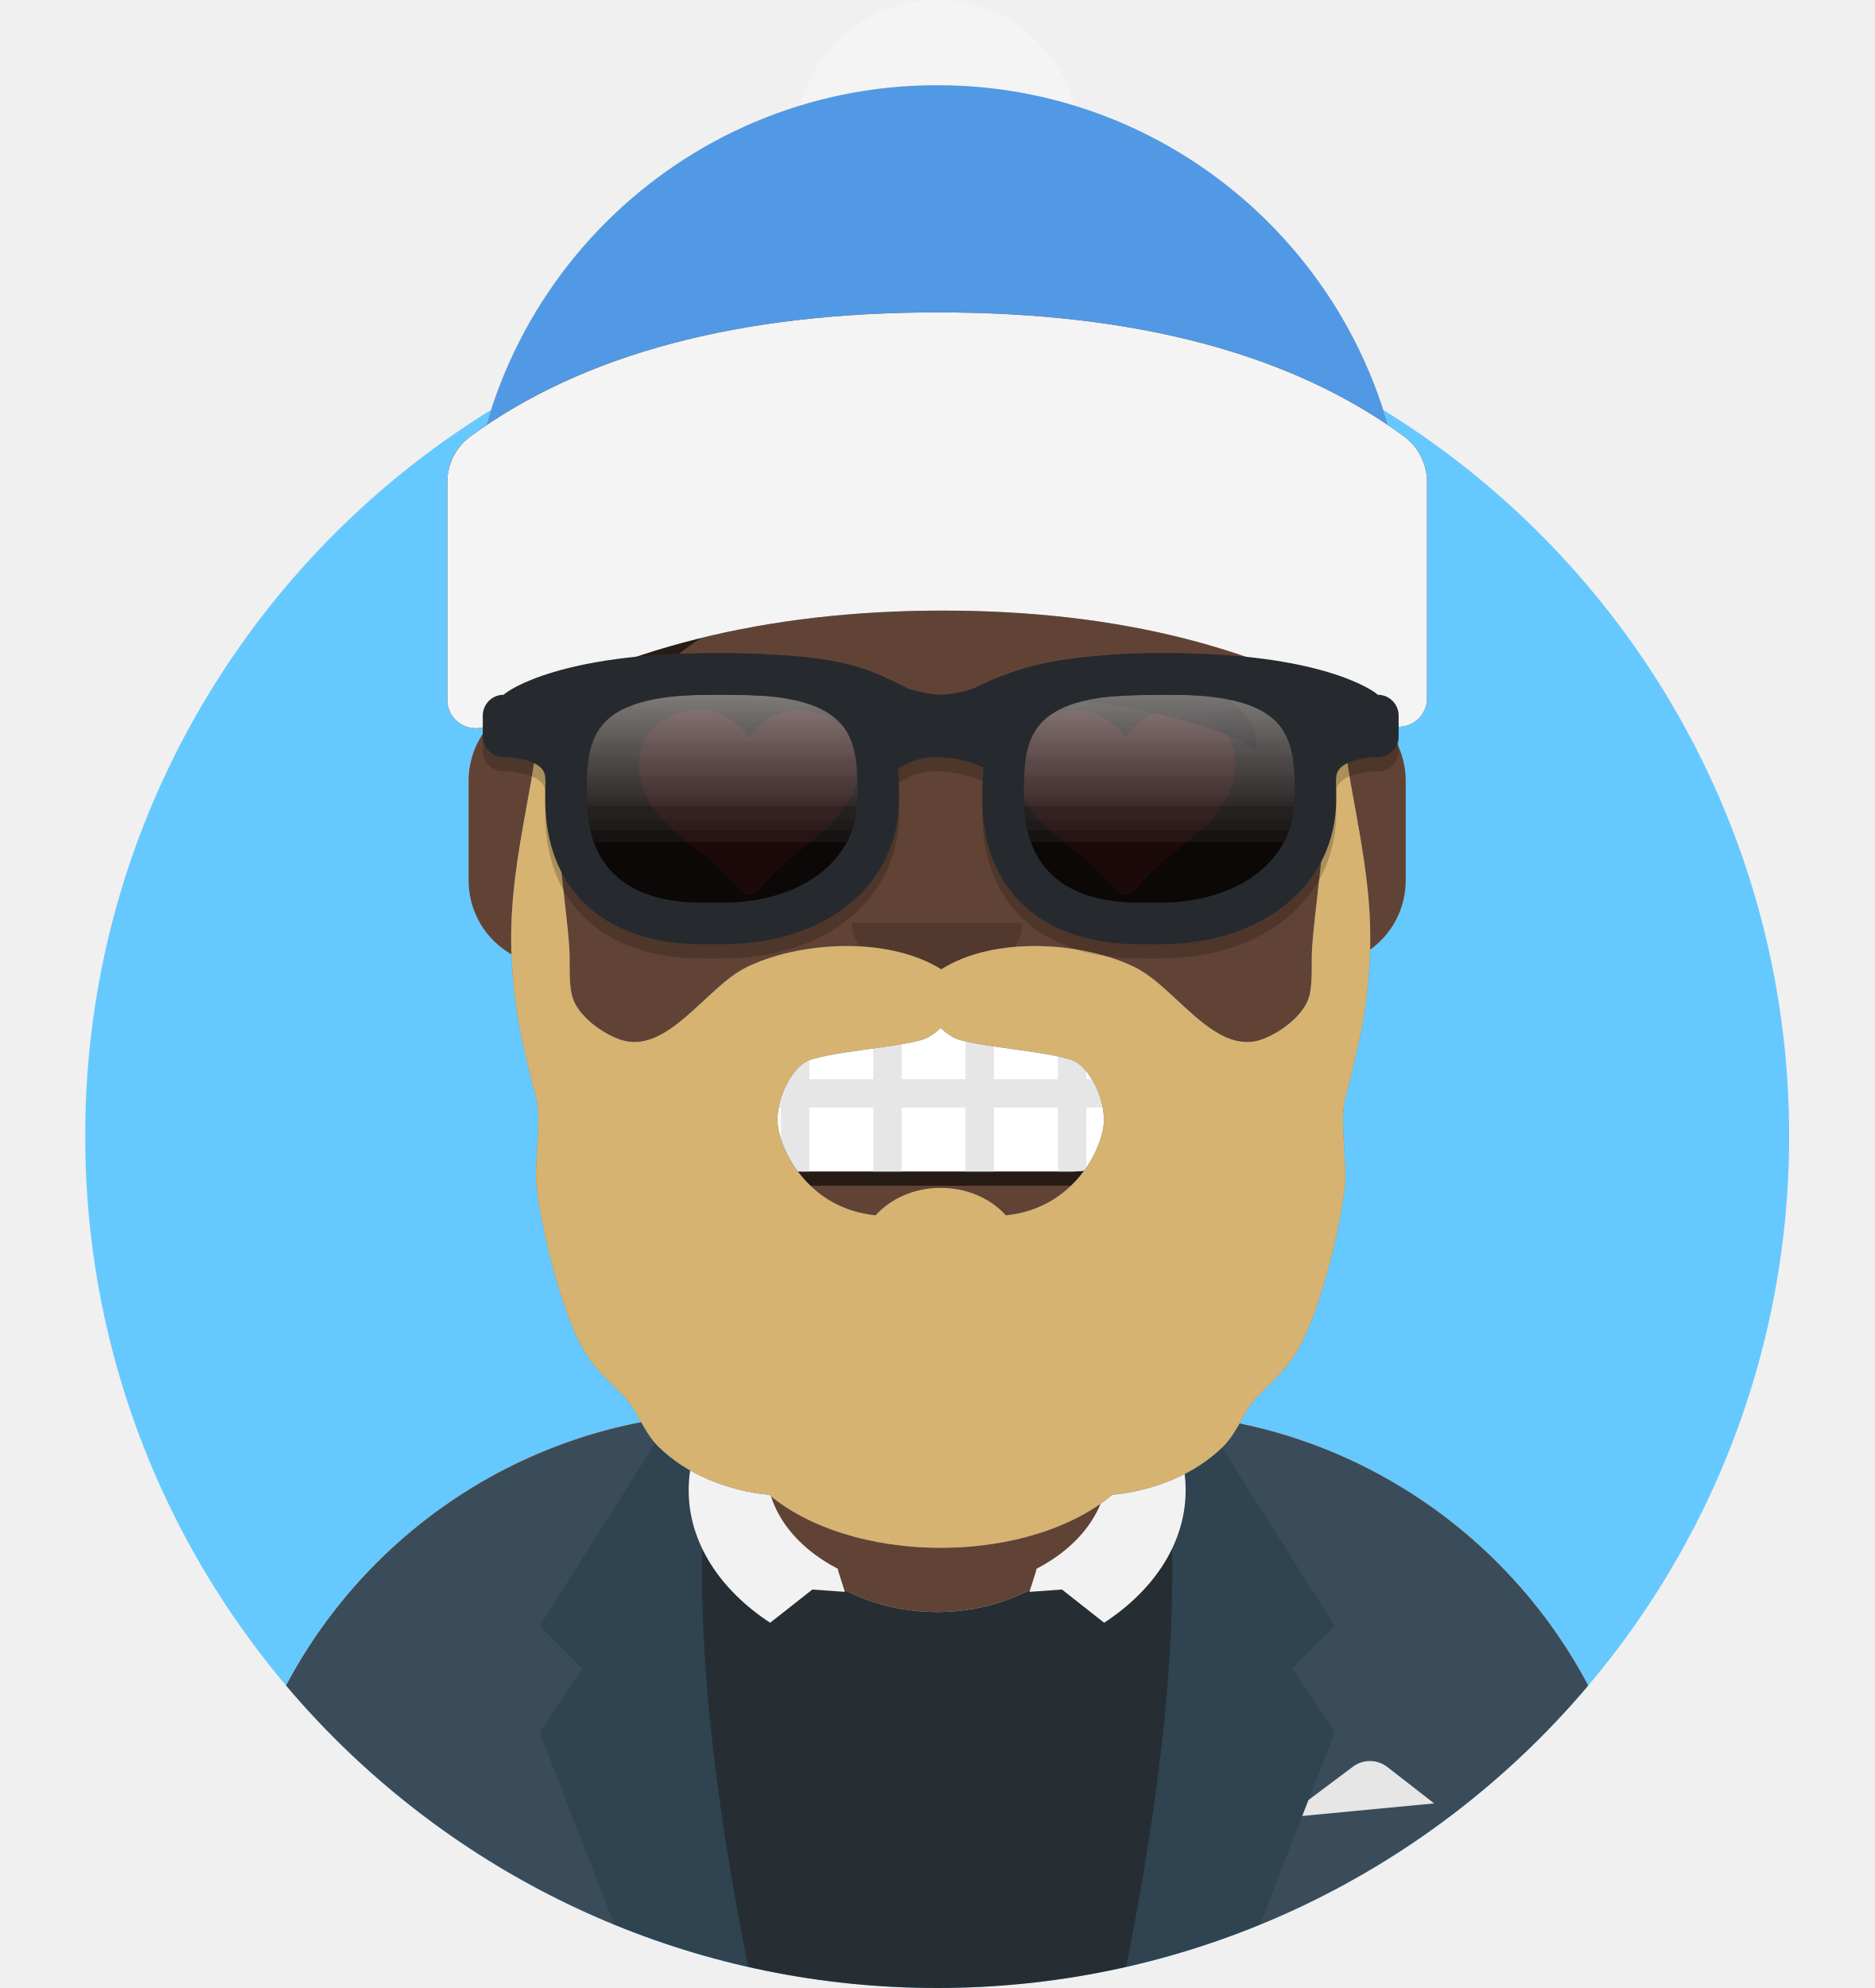
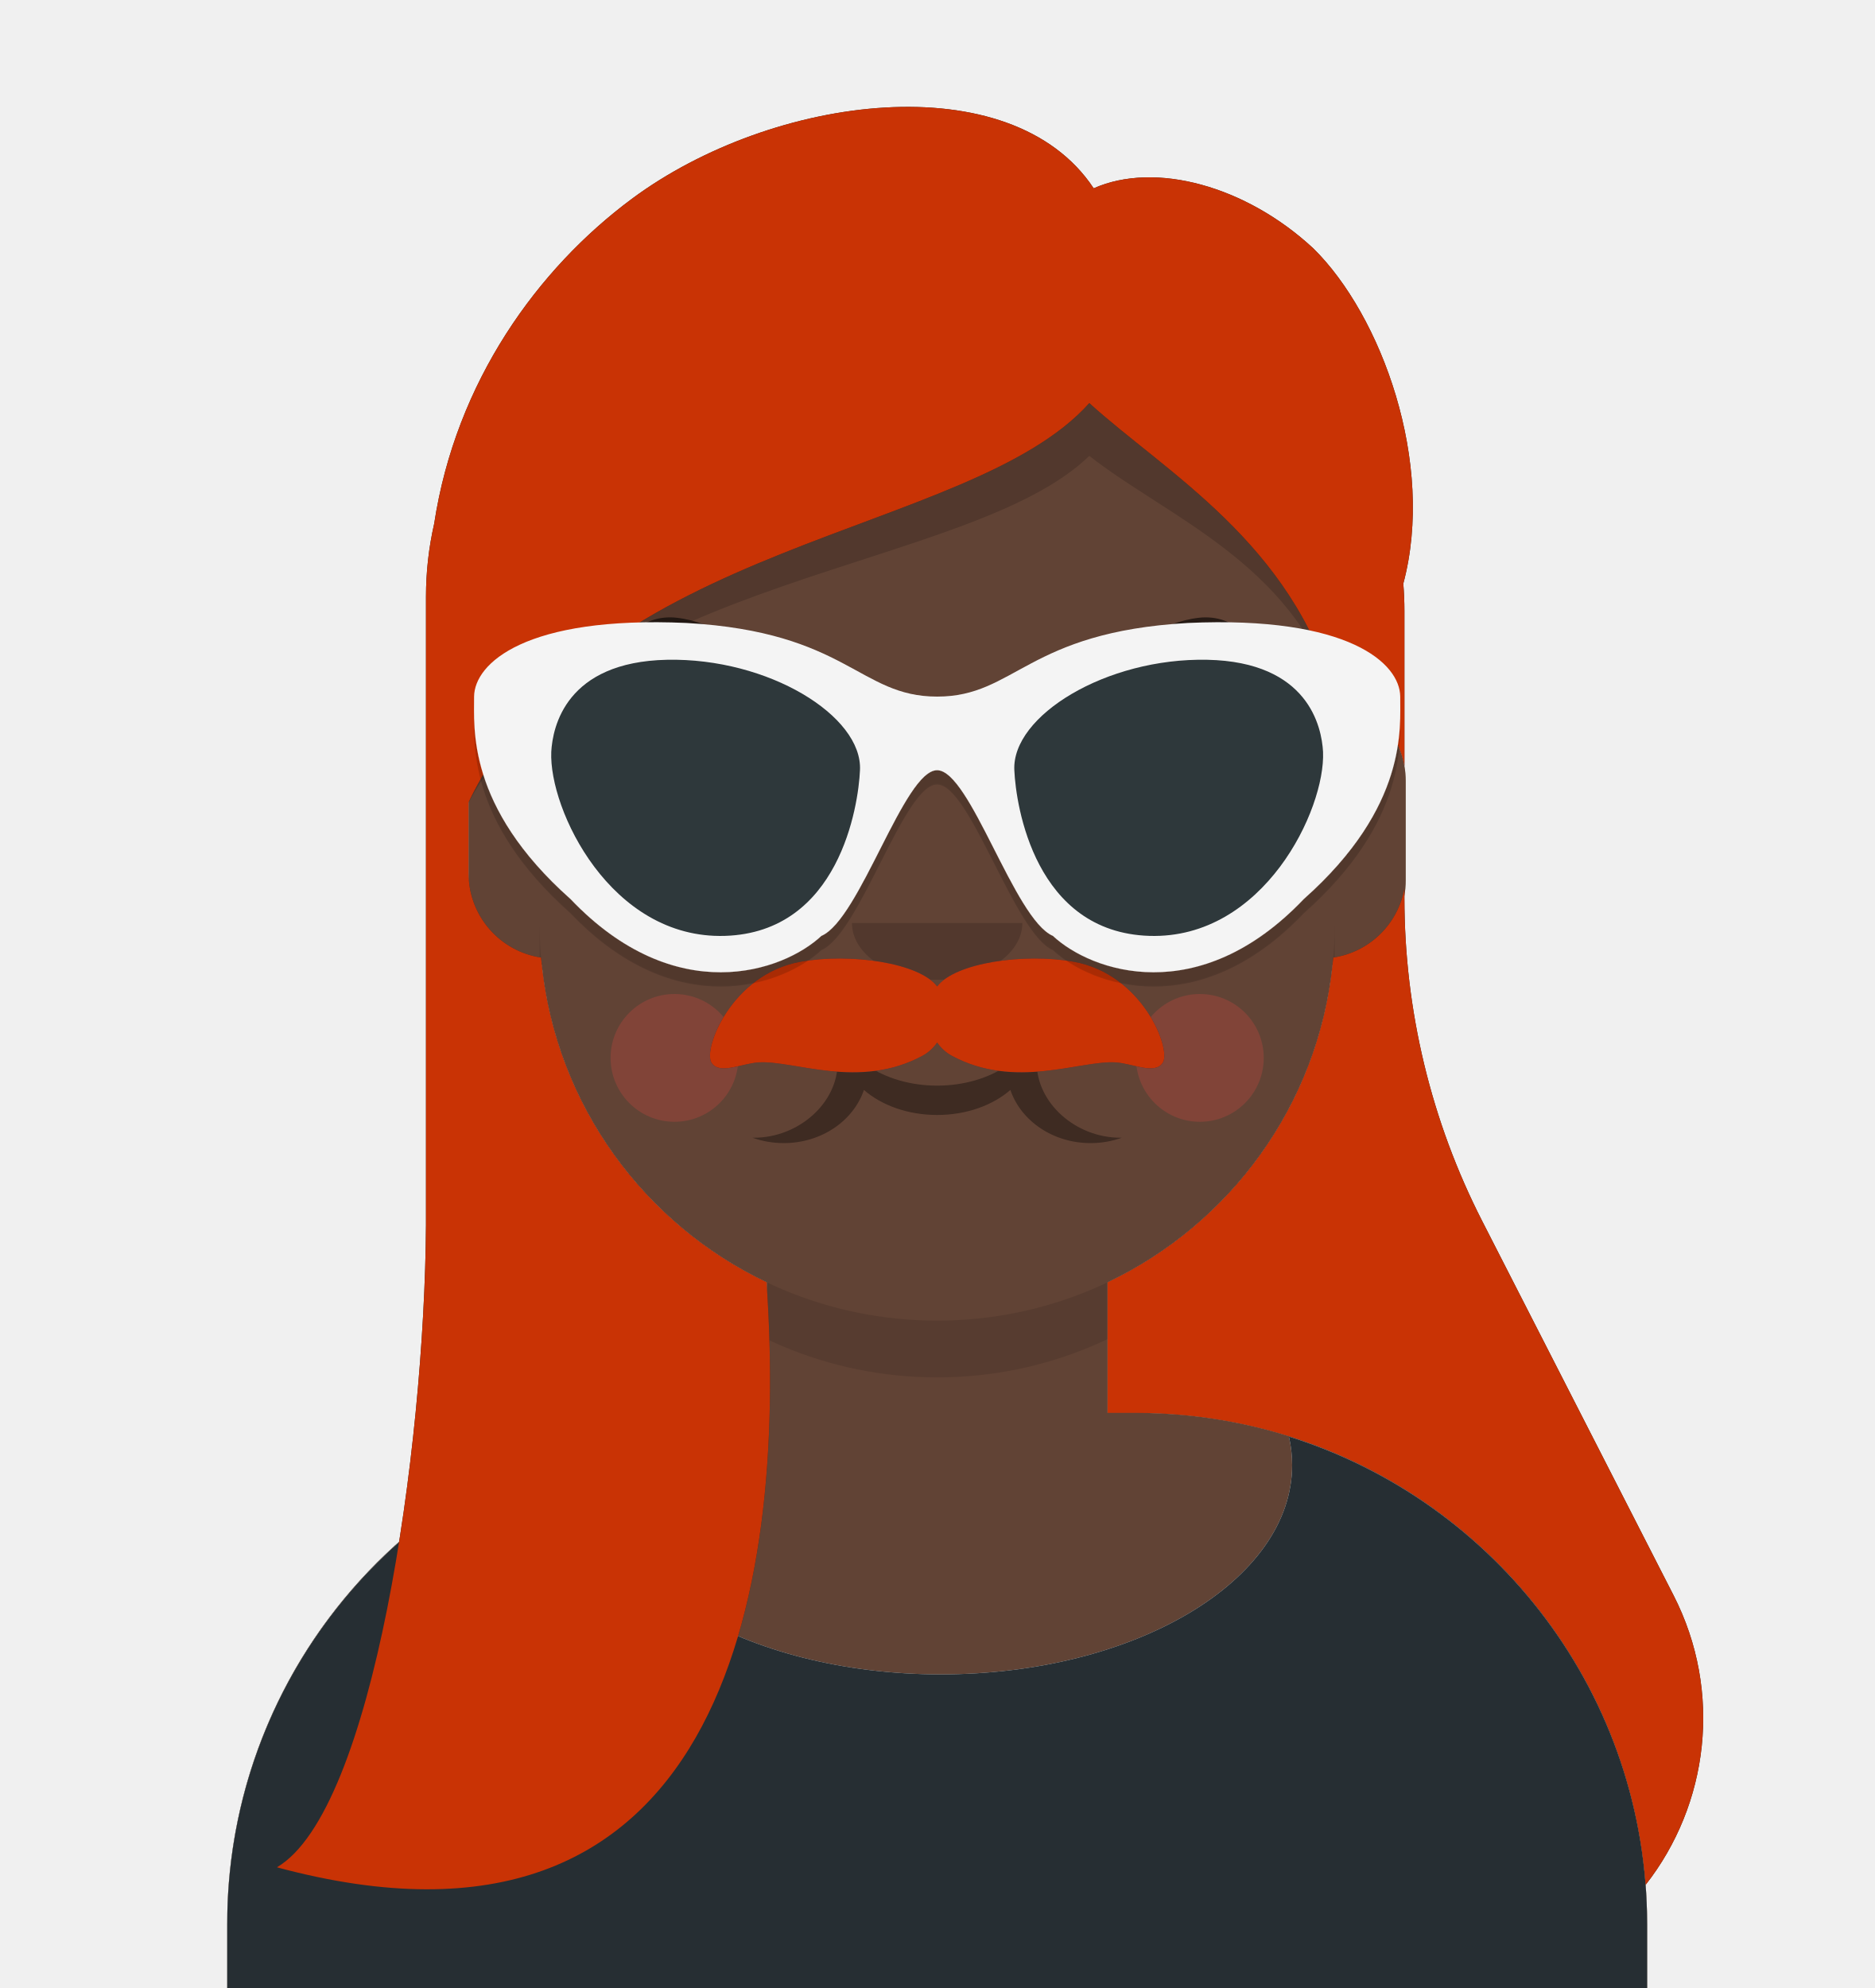
<svg xmlns="http://www.w3.org/2000/svg" xmlns:xlink="http://www.w3.org/1999/xlink" width="264px" height="280px" viewBox="0 0 264 280" version="1.1">
  <defs>
    <circle id="react-path-1" cx="120" cy="120" r="120" />
    <path d="M12,160 C12,226.274 65.726,280 132,280 C198.274,280 252,226.274 252,160 L264,160 L264,-1.42108547e-14 L-3.19744231e-14,-1.42108547e-14 L-3.19744231e-14,160 L12,160 Z" id="react-path-2" />
    <path d="M124,144.611 L124,163 L128,163 L128,163 C167.765,163 200,195.235 200,235 L200,244 L0,244 L0,235 C-4.86974701e-15,195.235 32.235,163 72,163 L72,163 L76,163 L76,144.611 C58.763,136.422 46.372,119.687 44.305,99.881 C38.48,99.058 34,94.052 34,88 L34,74 C34,68.054 38.325,63.118 44,62.166 L44,56 L44,56 C44,25.072 69.072,5.68137151e-15 100,0 L100,0 L100,0 C130.928,-5.68137151e-15 156,25.072 156,56 L156,62.166 C161.675,63.118 166,68.054 166,74 L166,88 C166,94.052 161.52,99.058 155.695,99.881 C153.628,119.687 141.237,136.422 124,144.611 Z" id="react-path-3" />
  </defs>
  <g id="Avataaar" stroke="none" stroke-width="1" fill="none" fill-rule="evenodd">
    <g transform="translate(-825, -1100)" id="Avataaar/Circle">
      <g transform="translate(825, 1100)">
-         <g id="Circle" stroke-width="1" fill-rule="evenodd" transform="translate(12, 40)">
-           <mask id="react-mask-4" fill="white">
-             <use xlink:href="#react-path-1" />
-           </mask>
-           <use id="Circle-Background" fill="#E6E6E6" xlink:href="#react-path-1" />
-           <g id="Color/Palette/Blue-01" mask="url(#react-mask-4)" fill="#65C9FF">
-             <rect id="🖍Color" x="0" y="0" width="240" height="240" />
-           </g>
-         </g>
-         <mask id="react-mask-5" fill="white">
-           <use xlink:href="#react-path-2" />
-         </mask>
        <g id="Mask" />
        <g id="Avataaar" stroke-width="1" fill-rule="evenodd" mask="url(#react-mask-5)">
          <g id="Body" transform="translate(32, 36)">
            <mask id="react-mask-6" fill="white">
              <use xlink:href="#react-path-3" />
            </mask>
            <use fill="#D0C6AC" xlink:href="#react-path-3" />
            <g id="Skin/👶🏽-03-Brown" mask="url(#react-mask-6)" fill="#614335">
              <g transform="translate(0, 0)" id="Color">
                <rect x="0" y="0" width="264" height="280" />
              </g>
            </g>
            <path d="M156,79 L156,102 C156,132.928 130.928,158 100,158 C69.072,158 44,132.928 44,102 L44,79 L44,94 C44,124.928 69.072,150 100,150 C130.928,150 156,124.928 156,94 L156,79 Z" id="Neck-Shadow" fill-opacity="0.1" fill="#000000" mask="url(#react-mask-6)" />
          </g>
-           <g id="Clothing/Blazer-+-Sweater" transform="translate(0, 170)">
+           <g id="Clothing/Shirt-Scoop-Neck" transform="translate(0, 170)">
            <defs>
-               <path d="M105.192,29.052 L104,29.052 L104,29.052 C64.235,29.052 32,61.287 32,101.052 L32,110 L232,110 L232,101.052 C232,61.287 199.765,29.052 160,29.052 L160,29.052 L158.808,29.052 C158.935,30.035 159,31.036 159,32.052 C159,45.859 146.912,57.052 132,57.052 C117.088,57.052 105,45.859 105,32.052 C105,31.036 105.065,30.035 105.192,29.052 Z" id="react-path-281" />
+               <path d="M181.544,32.33 C210.784,41.488 232,68.792 232,101.052 L232,110 L32,110 L32,101.052 C32,68.397 53.739,40.82 83.534,32.002 C83.182,33.42 83,34.871 83,36.348 C83,52.629 105.162,65.828 132.5,65.828 C159.838,65.828 182,52.629 182,36.348 C182,34.985 181.845,33.644 181.544,32.33 Z" id="react-path-113" />
            </defs>
-             <mask id="react-mask-282" fill="white">
-               <use xlink:href="#react-path-281" />
+             <mask id="react-mask-114" fill="white">
+               <use xlink:href="#react-path-113" />
            </mask>
-             <use id="Clothes" fill="#E6E6E6" fill-rule="evenodd" xlink:href="#react-path-281" />
-             <g id="Color/Palette/Black" mask="url(#react-mask-282)" fill-rule="evenodd" fill="#262E33">
+             <use id="Clothes" fill="#E6E6E6" fill-rule="evenodd" xlink:href="#react-path-113" />
+             <g id="Color/Palette/Gray-01" mask="url(#react-mask-114)" fill-rule="evenodd" fill="#262E33">
              <rect id="🖍Color" x="0" y="0" width="264" height="110" />
            </g>
-             <g id="Blazer" stroke-width="1" fill-rule="evenodd" transform="translate(32, 28)">
-               <path d="M68.785,1.122 C30.512,2.804 1.24427139e-14,34.365 0,73.052 L0,82 L69.362,82 C65.961,69.92 64,55.709 64,40.5 C64,26.173 65.74,12.731 68.785,1.122 Z M131.638,82 L200,82 L200,73.052 C200,34.707 170.025,3.363 132.229,1.174 C135.265,12.771 137,26.194 137,40.5 C137,55.709 135.039,69.92 131.638,82 Z" id="Saco" fill="#3A4C5A" />
-               <path d="M149,58 L158.556,50.833 L158.556,50.833 C159.999,49.751 161.988,49.768 163.412,50.876 L170,56 L149,58 Z" id="Pocket-hanky" fill="#E6E6E6" />
-               <path d="M69,1.13686838e-13 C65,19.333 66.667,46.667 74,82 L58,82 L44,46 L50,37 L44,31 L63,1 C65.028,0.369 67.028,0.036 69,1.13686838e-13 Z" id="Wing" fill="#2F4351" />
-               <path d="M151,1.13686838e-13 C147,19.333 148.667,46.667 156,82 L140,82 L126,46 L132,37 L126,31 L145,1 C147.028,0.369 149.028,0.036 151,1.13686838e-13 Z" id="Wing" fill="#2F4351" transform="translate(141, 41) scale(-1, 1) translate(-141, -41) " />
-             </g>
-             <path d="M156,21.539 C162.772,26.136 167,32.656 167,39.888 C167,47.289 162.572,53.945 155.52,58.556 L149.579,53.876 L145,54.208 L146,51.057 L145.922,50.996 C152.022,47.853 156,42.7 156,36.877 L156,21.539 Z M108,21.539 C101.228,26.136 97,32.656 97,39.888 C97,47.289 101.428,53.945 108.48,58.556 L114.421,53.876 L119,54.208 L118,51.057 L118.078,50.996 C111.978,47.853 108,42.7 108,36.877 L108,21.539 Z" id="Collar" fill="#F2F2F2" fill-rule="evenodd" />
          </g>
          <g id="Face" transform="translate(76, 82)" fill="#000000">
-             <g id="Mouth/Grimace" transform="translate(2, 52)">
-               <defs>
-                 <rect id="react-path-283" x="24" y="9" width="60" height="22" rx="11" />
-               </defs>
-               <rect id="Mouth" fill-opacity="0.6" fill="#000000" fill-rule="evenodd" x="22" y="7" width="64" height="26" rx="13" />
-               <mask id="react-mask-284" fill="white">
-                 <use xlink:href="#react-path-283" />
-               </mask>
-               <use id="Mouth" fill="#FFFFFF" fill-rule="evenodd" xlink:href="#react-path-283" />
-               <path d="M71,22 L62,22 L62,34 L58,34 L58,22 L49,22 L49,34 L45,34 L45,22 L36,22 L36,34 L32,34 L32,22 L24,22 L24,18 L32,18 L32,6 L36,6 L36,18 L45,18 L45,6 L49,6 L49,18 L58,18 L58,6 L62,6 L62,18 L71,18 L71,6 L75,6 L75,18 L83.867,18 L83.867,22 L75,22 L75,34 L71,34 L71,22 Z" id="Grimace-Teeth" fill="#E6E6E6" fill-rule="evenodd" mask="url(#react-mask-284)" />
+             <g id="Mouth/Eating" transform="translate(2, 52)">
+               <g id="Om-Nom-Nom" opacity="0.6" stroke-width="1" transform="translate(28, 6)" fill-opacity="0.6" fill="#000000">
+                 <path d="M16.191,10.106 C16.018,4.996 11.792,0.797 6.294,0 C9.66,1.959 11.98,5.495 11.98,9.677 C11.98,15.345 6.507,20.245 0.177,20.245 C0.118,20.245 0.059,20.245 0,20.244 L8.8963743e-11,20.244 C1.358,20.732 2.84,21 4.392,21 C9.714,21 14.213,17.847 15.686,13.514 C18.161,15.67 21.863,17.039 26,17.039 C30.137,17.039 33.839,15.67 36.314,13.514 C37.787,17.847 42.286,21 47.608,21 C49.16,21 50.642,20.732 52,20.244 L52,20.244 C51.941,20.245 51.882,20.245 51.823,20.245 C45.493,20.245 40.02,15.345 40.02,9.677 C40.02,5.495 42.34,1.959 45.706,0 C40.208,0.797 35.982,4.996 35.809,10.106 C33.245,11.842 29.795,12.906 26,12.906 C22.205,12.906 18.755,11.842 16.191,10.106 Z" id="Delicious" />
+               </g>
+               <circle id="Redish" fill-opacity="0.2" fill="#FF4646" cx="17" cy="15" r="9" />
+               <circle id="Redish" fill-opacity="0.2" fill="#FF4646" cx="91" cy="15" r="9" />
            </g>
            <g id="Nose/Default" transform="translate(28, 40)" fill-opacity="0.16">
              <path d="M16,8 C16,12.418 21.373,16 28,16 L28,16 C34.627,16 40,12.418 40,8" id="Nose" />
            </g>
-             <g id="Eyes/Hearts-😍" transform="translate(0, 8)" fill-opacity="0.8" fill-rule="nonzero" fill="#FF5353">
-               <path d="M35.958,10 C33.407,10 30.884,11.98 29.5,13.821 C28.111,11.98 25.593,10 23.042,10 C17.552,10 14,13.334 14,17.641 C14,23.371 18.412,26.771 23.042,30.377 C24.695,31.613 27.822,34.778 28.208,35.471 C28.594,36.164 30.314,36.189 30.792,35.471 C31.269,34.753 34.302,31.613 35.958,30.377 C40.585,26.771 45,23.371 45,17.641 C45,13.334 41.448,10 35.958,10 Z" id="Heart" />
-               <path d="M88.958,10 C86.407,10 83.884,11.98 82.5,13.821 C81.111,11.98 78.593,10 76.042,10 C70.552,10 67,13.334 67,17.641 C67,23.371 71.412,26.771 76.042,30.377 C77.695,31.613 80.822,34.778 81.208,35.471 C81.594,36.164 83.314,36.189 83.792,35.471 C84.269,34.753 87.302,31.613 88.958,30.377 C93.585,26.771 98,23.371 98,17.641 C98,13.334 94.448,10 88.958,10 Z" id="Heart" />
+             <g id="Eyes/Happy-😁" transform="translate(0, 8)" fill-opacity="0.6">
+               <path d="M16.16,22.447 C18.007,18.649 22.164,16 26.998,16 C31.814,16 35.959,18.63 37.815,22.407 C38.367,23.529 37.582,24.447 36.791,23.767 C34.34,21.66 30.859,20.344 26.998,20.344 C23.257,20.344 19.874,21.579 17.438,23.572 C16.547,24.3 15.62,23.558 16.16,22.447 Z" id="Squint" />
+               <path d="M74.16,22.447 C76.007,18.649 80.164,16 84.998,16 C89.814,16 93.959,18.63 95.815,22.407 C96.367,23.529 95.582,24.447 94.791,23.767 C92.34,21.66 88.859,20.344 84.998,20.344 C81.257,20.344 77.874,21.579 75.438,23.572 C74.547,24.3 73.62,23.558 74.16,22.447 Z" id="Squint" />
            </g>
-             <g id="Eyebrow/Natural/Up-Down-Natural" fill-opacity="0.6">
-               <path d="M22.766,1.578 L23.677,1.176 C28.919,-0.905 36.865,-0.033 41.723,2.299 C42.29,2.571 41.902,3.452 41.321,3.407 C26.402,2.256 16.358,11.553 12.946,17.847 C12.845,18.034 12.539,18.055 12.464,17.881 C10.156,12.562 16.913,3.896 22.766,1.578 Z" id="Eye-Browse-Reddit" />
-               <path d="M86.535,12.025 C92.342,12.293 101.73,16.512 101.488,22.368 C101.48,22.56 101.199,22.644 101.061,22.497 C98.306,19.537 78.746,16.547 71.856,18.132 C71.226,18.277 70.747,17.655 71.146,17.206 C74.568,13.357 81.333,11.779 86.535,12.025 Z" id="Eyebrow" transform="translate(86.24651, 17.28591) rotate(5) translate(-86.24651, -17.28591) " />
+             <g id="Eyebrow/Natural/Angry-Natural" fill-opacity="0.6">
+               <path d="M44.857,12.228 C44.858,12.219 44.858,12.219 44.857,12.228 M17.586,7.892 C15.244,8.33 13.087,9.788 12.152,12.099 C11.801,12.967 11.392,14.924 11.708,15.807 C11.828,16.143 12.033,16.101 12.956,16.043 C14.644,15.937 16.933,13.662 18.748,13.256 C21.275,12.69 23.983,13.115 26.496,13.688 C30.811,14.673 36.485,17.788 40.946,16.17 C41.278,16.05 45.621,12.923 44.369,12.277 C43.924,11.907 41.137,12.085 40.622,11.999 C38.228,11.597 35.73,10.935 33.373,10.327 C28.233,9 22.967,6.881 17.586,7.892" id="Eyebrows-The-Web" transform="translate(28.0947, 12.1275) rotate(17) translate(-28.0947, -12.1275) " />
+               <path d="M100.918,12.209 C100.92,12.2 100.92,12.2 100.918,12.209 M73.586,7.892 C71.244,8.33 69.087,9.788 68.152,12.099 C67.801,12.967 67.392,14.924 67.708,15.807 C67.828,16.143 68.033,16.101 68.956,16.043 C70.644,15.937 72.933,13.662 74.748,13.256 C77.275,12.69 79.983,13.115 82.496,13.688 C86.811,14.673 92.485,17.788 96.946,16.17 C97.278,16.05 101.621,12.923 100.369,12.277 C99.924,11.907 97.137,12.085 96.622,11.999 C94.228,11.597 91.73,10.935 89.373,10.327 C84.233,9 78.967,6.881 73.586,7.892" id="Eyebrows-The-Web" transform="translate(84.0947, 12.1275) scale(-1, 1) rotate(17) translate(-84.0947, -12.1275) " />
            </g>
          </g>
-           <g id="Top">
+           <g id="Top" stroke-width="1" fill-rule="evenodd">
            <defs>
-               <rect id="react-path-258" x="0" y="0" width="264" height="280" />
-               <path d="M66,0 L66,0 C102.451,-6.69590214e-15 132,29.549 132,66 L132,71 L0,71 L0,66 C-4.46393476e-15,29.549 29.549,6.69590214e-15 66,0 Z" id="react-path-256" />
-               <filter x="-0.7%" y="-1.7%" width="101.4%" height="106.8%" filterUnits="objectBoundingBox" id="react-filter-253">
-                 <feOffset dx="0" dy="2" in="SourceAlpha" result="shadowOffsetOuter1" />
-                 <feColorMatrix values="0 0 0 0 0   0 0 0 0 0   0 0 0 0 0  0 0 0 0.1 0" type="matrix" in="shadowOffsetOuter1" />
-               </filter>
-               <path d="M67.285,61.451 C83.23,49.817 105.159,44 133.073,44 C160.985,44 182.872,49.817 198.732,61.45 L198.732,61.45 C200.786,62.957 202,65.352 202,67.9 L202,98.37 C202,100.579 200.209,102.37 198,102.37 C197.244,102.37 196.504,102.156 195.865,101.753 C179.223,91.251 158.536,86 133.804,86 C108.883,86 87.64,91.331 70.076,101.994 L70.076,101.994 C68.187,103.141 65.727,102.539 64.581,100.651 C64.201,100.025 64,99.307 64,98.575 L64,67.914 C64,65.359 65.221,62.957 67.285,61.451 Z" id="react-path-257" />
+               <rect id="react-path-117" x="0" y="0" width="264" height="280" />
+               <path d="M21,157.541 L21,69.046 C21,65.514 21.398,62.075 22.152,58.771 C25.205,38.731 36.775,22.811 50,13 C69.905,-1.76 103.442,-6.018 115.047,11.522 C123.698,7.681 136.519,11.182 146,20 C155.565,29.415 163.2,50.197 158.657,67.204 C158.762,68.469 158.815,69.749 158.815,71.041 L158.815,92.892 C157.934,87.918 153.989,84.003 149,83.166 L149,83 C142.964,61.464 125.23,51.58 114.43,41.777 C97.535,60.673 44.823,60.74 27,98 L27,108 C27,114.019 31.431,119.002 37.209,119.867 C38.952,140.115 51.469,157.283 69,165.611 L69,166 C71.93,209.855 62.358,264.797 0,248 C13.606,240.038 20.808,189.056 21,157.541 Z M117,165.611 C134.531,157.283 147.048,140.115 148.791,119.867 C153.879,119.106 157.922,115.151 158.815,110.108 L158.815,111.47 L158.815,111.47 C158.815,127.299 162.573,142.901 169.778,156.994 L196.727,209.701 C203.69,223.32 201.646,239.174 192.791,250.469 C189.966,213.289 158.903,184 121,184 L121,184 L117,184 L117,165.611 Z" id="react-path-118" />
+               <path d="M65.18,77.737 C67.363,76.105 80.407,75.479 82.758,74.089 C83.492,73.655 84.061,73.216 84.5,72.78 C84.939,73.216 85.509,73.655 86.242,74.089 C88.593,75.479 101.637,76.105 103.82,77.737 C106.03,79.391 107.644,83.185 107.467,86.151 C107.255,89.71 103.361,98.203 93.672,99.181 C91.558,96.828 88.237,95.31 84.5,95.31 C80.763,95.31 77.442,96.828 75.328,99.181 C65.639,98.203 61.745,89.71 61.533,86.151 C61.357,83.185 62.97,79.391 65.18,77.737 M103.142,94.906 C103.143,94.906 103.145,94.905 103.146,94.905 C103.144,94.905 103.143,94.906 103.142,94.906 M65.845,94.901 C65.849,94.903 65.857,94.906 65.862,94.908 C65.857,94.906 65.851,94.903 65.845,94.901 M144.863,55.985 C144.474,50.03 143.278,44.152 142.234,38.286 C141.953,36.707 140.424,26 139.735,26 C139.502,35.109 138.702,44.08 137.67,53.139 C137.361,55.848 137.038,58.556 136.825,61.274 C136.654,63.47 136.96,66.122 136.428,68.246 C135.749,70.952 132.348,73.478 129.703,74.411 C123.103,76.737 117.598,67.108 111.961,64.291 C104.643,60.635 92.064,59.764 84.582,64.53 C76.936,59.764 64.357,60.635 57.039,64.291 C51.402,67.108 45.897,76.737 39.297,74.411 C36.652,73.478 33.25,70.952 32.572,68.246 C32.04,66.122 32.346,63.47 32.175,61.274 C31.962,58.556 31.639,55.848 31.33,53.139 C30.298,44.08 29.497,35.109 29.265,26 C28.576,26 27.047,36.707 26.766,38.286 C25.722,44.152 24.526,50.03 24.138,55.985 C23.739,62.105 24.215,68.167 25.47,74.163 C26.069,77.028 26.769,79.876 27.519,82.704 C28.353,85.847 27.199,91.966 27.572,95.192 C28.279,101.296 31.154,113.2 34.383,118.451 C35.944,120.989 37.773,122.574 39.816,124.619 C41.783,126.588 42.604,129.64 44.726,131.737 C48.682,135.645 54.446,137.971 60.366,138.543 C65.677,143.05 74.506,146 84.5,146 C94.495,146 103.323,143.05 108.635,138.543 C114.554,137.971 120.318,135.645 124.274,131.737 C126.396,129.64 127.217,126.588 129.184,124.619 C131.226,122.574 133.056,120.989 134.617,118.451 C137.846,113.2 140.721,101.296 141.428,95.192 C141.801,91.966 140.647,85.847 141.481,82.704 C142.232,79.876 142.931,77.028 143.531,74.163 C144.785,68.167 145.261,62.105 144.863,55.985 Z" id="react-path-119" />
            </defs>
-             <mask id="react-mask-254" fill="white">
-               <use xlink:href="#react-path-258" />
+             <mask id="react-mask-115" fill="white">
+               <use xlink:href="#react-path-117" />
            </mask>
            <g id="Mask" />
-             <g id="Top/Accessories/Winter-Hat-3" transform="translate(-1, 0)">
-               <g id="hat" stroke-width="1" fill-rule="evenodd" transform="translate(67, 12)">
-                 <circle id="puff" fill="#F4F4F4" cx="66" cy="8" r="20" />
-                 <mask id="react-mask-255" fill="white">
-                   <use xlink:href="#react-path-256" />
-                 </mask>
-                 <use id="hat-mask" fill="#D8D8D8" xlink:href="#react-path-256" />
-                 <g id="Color/Palette/Gray-01" mask="url(#react-mask-255)" fill-rule="evenodd" fill="#5199E4">
-                   <rect id="🖍Color" x="0" y="0" width="264" height="280" />
-                 </g>
-               </g>
-               <g id="hat-front">
-                 <use fill="black" fill-opacity="1" filter="url(#react-path-257)" xlink:href="#react-path-257" />
-                 <use fill="#F4F4F4" fill-rule="evenodd" xlink:href="#react-path-257" />
-               </g>
-               <g id="Facial-Hair/Beard-Majestic" transform="translate(49, 72)">
-                 <defs>
-                   <path d="M65.18,77.737 C67.363,76.105 80.407,75.479 82.758,74.089 C83.492,73.655 84.061,73.216 84.5,72.78 C84.939,73.216 85.509,73.655 86.242,74.089 C88.593,75.479 101.637,76.105 103.82,77.737 C106.03,79.391 107.644,83.185 107.467,86.151 C107.255,89.71 103.361,98.203 93.672,99.181 C91.558,96.828 88.237,95.31 84.5,95.31 C80.763,95.31 77.442,96.828 75.328,99.181 C65.639,98.203 61.745,89.71 61.533,86.151 C61.357,83.185 62.97,79.391 65.18,77.737 M103.142,94.906 C103.143,94.906 103.145,94.905 103.146,94.905 C103.144,94.905 103.143,94.906 103.142,94.906 M65.845,94.901 C65.849,94.903 65.857,94.906 65.862,94.908 C65.857,94.906 65.851,94.903 65.845,94.901 M144.863,55.985 C144.474,50.03 143.278,44.152 142.234,38.286 C141.953,36.707 140.424,26 139.735,26 C139.502,35.109 138.702,44.08 137.67,53.139 C137.361,55.848 137.038,58.556 136.825,61.274 C136.654,63.47 136.96,66.122 136.428,68.246 C135.749,70.952 132.348,73.478 129.703,74.411 C123.103,76.737 117.598,67.108 111.961,64.291 C104.643,60.635 92.064,59.764 84.582,64.53 C76.936,59.764 64.357,60.635 57.039,64.291 C51.402,67.108 45.897,76.737 39.297,74.411 C36.652,73.478 33.25,70.952 32.572,68.246 C32.04,66.122 32.346,63.47 32.175,61.274 C31.962,58.556 31.639,55.848 31.33,53.139 C30.298,44.08 29.497,35.109 29.265,26 C28.576,26 27.047,36.707 26.766,38.286 C25.722,44.152 24.526,50.03 24.138,55.985 C23.739,62.105 24.215,68.167 25.47,74.163 C26.069,77.028 26.769,79.876 27.519,82.704 C28.353,85.847 27.199,91.966 27.572,95.192 C28.279,101.296 31.154,113.2 34.383,118.451 C35.944,120.989 37.773,122.574 39.816,124.619 C41.783,126.588 42.604,129.64 44.726,131.737 C48.682,135.645 54.446,137.971 60.366,138.543 C65.677,143.05 74.506,146 84.5,146 C94.495,146 103.323,143.05 108.635,138.543 C114.554,137.971 120.318,135.645 124.274,131.737 C126.396,129.64 127.217,126.588 129.184,124.619 C131.226,122.574 133.056,120.989 134.617,118.451 C137.846,113.2 140.721,101.296 141.428,95.192 C141.801,91.966 140.647,85.847 141.481,82.704 C142.232,79.876 142.931,77.028 143.531,74.163 C144.785,68.167 145.261,62.105 144.863,55.985 Z" id="react-path-286" />
-                 </defs>
-                 <mask id="react-mask-285" fill="white">
-                   <use xlink:href="#react-path-286" />
-                 </mask>
-                 <use id="Glorious-Beard" fill="#5E7AA9" fill-rule="evenodd" xlink:href="#react-path-286" />
-                 <g id="Color/Hair/Brown" mask="url(#react-mask-285)" fill="#D6B370">
-                   <g transform="translate(-32, 0)" id="Color">
-                     <rect x="0" y="0" width="264" height="244" />
+             <g id="Top/Long-Hair/Straight" mask="url(#react-mask-115)">
+               <g transform="translate(-1, 0)">
+                 <g id="Hair" stroke-width="1" fill="none" fill-rule="evenodd" transform="translate(40, 15)">
+                   <mask id="react-mask-116" fill="white">
+                     <use xlink:href="#react-path-118" />
+                   </mask>
+                   <use fill="#272C2E" xlink:href="#react-path-118" />
+                   <g id="Skin/👶🏽-03-Brown" mask="url(#react-mask-116)" fill="#C93305">
+                     <g transform="translate(0, 0) " id="Color">
+                       <rect x="0" y="0" width="264" height="280" />
+                     </g>
                  </g>
                </g>
-               </g>
-               <g id="Top/_Resources/Wayfarers" fill="none" transform="translate(62, 85)" stroke-width="1">
-                 <defs>
-                   <filter x="-0.8%" y="-2.4%" width="101.6%" height="109.8%" filterUnits="objectBoundingBox" id="react-filter-289">
-                     <feOffset dx="0" dy="2" in="SourceAlpha" result="shadowOffsetOuter1" />
-                     <feColorMatrix values="0 0 0 0 0   0 0 0 0 0   0 0 0 0 0  0 0 0 0.2 0" type="matrix" in="shadowOffsetOuter1" result="shadowMatrixOuter1" />
-                     <feMerge>
-                       <feMergeNode in="shadowMatrixOuter1" />
-                       <feMergeNode in="SourceGraphic" />
-                     </feMerge>
-                   </filter>
-                   <linearGradient x1="50%" y1="0%" x2="50%" y2="100%" id="react-linear-gradient-290">
-                     <stop stop-color="#FFFFFF" stop-opacity="0.5" offset="0%" />
-                     <stop stop-color="#000000" stop-opacity="0.5" offset="70.506%" />
-                   </linearGradient>
-                   <path d="M44.918,17.571 C44.918,27.274 36.668,35.143 22.92,35.143 L20.17,35.143 C6.423,35.143 0.923,27.271 0.923,17.571 L0.923,17.571 C0.923,7.866 2.207,0 21.455,0 L24.386,0 C43.634,0 44.918,7.866 44.918,17.571 L44.918,17.571 Z" id="react-path-287" />
-                   <path d="M106.486,17.571 C106.486,27.274 98.239,35.143 84.489,35.143 L81.739,35.143 C67.991,35.143 62.491,27.271 62.491,17.571 L62.491,17.571 C62.491,7.866 63.775,0 83.023,0 L85.955,0 C105.199,0 106.486,7.866 106.486,17.571 L106.486,17.571 Z" id="react-path-288" />
-                 </defs>
-                 <g id="Wayfarers" filter="url(#react-filter-289)" transform="translate(7, 7)">
-                   <g id="Shades" transform="translate(10.79546, 2.928571)" fill-rule="nonzero">
-                     <g id="Shade">
-                       <use fill-opacity="0.7" fill="#000000" fill-rule="evenodd" xlink:href="#react-path-287" />
-                       <use fill="url(#react-linear-gradient-290)" fill-rule="evenodd" xlink:href="#react-path-287" style="mix-blend-mode: screen;" />
-                     </g>
-                     <g id="Shade">
-                       <use fill-opacity="0.7" fill="#000000" fill-rule="evenodd" xlink:href="#react-path-288" />
-                       <use fill="url(#react-linear-gradient-290)" fill-rule="evenodd" xlink:href="#react-path-288" style="mix-blend-mode: screen;" />
+                 <path d="M67,113 C84.823,80.665 137.535,80.607 154.43,64.208 C165.208,72.698 182.892,79.267 188.963,97.869 C182.892,76.424 165.208,66.56 154.43,56.777 C137.535,75.673 84.823,75.74 67,113 Z" id="Shadow" fill-opacity="0.16" fill="#000000" fill-rule="evenodd" />
+                 <g id="Facial-Hair/Moustache-Magnum" transform="translate(49, 72)">
+                   <defs>
+                     <path d="M83.998,74.84 C83.457,75.609 82.761,76.25 81.95,76.689 C73.048,81.51 63.877,77.332 58.876,77.63 C56.46,77.774 53.341,79.415 52.216,77.679 C50.977,75.767 55.068,65.221 64.721,63.464 C71.731,62.189 81.497,63.602 83.998,66.938 C86.499,63.602 96.265,62.189 103.274,63.464 C112.928,65.221 117.019,75.767 115.78,77.679 C114.655,79.415 111.536,77.774 109.12,77.63 C104.119,77.332 94.948,81.51 86.046,76.689 C85.235,76.25 84.539,75.609 83.998,74.84 Z" id="react-path-121" />
+                   </defs>
+                   <mask id="react-mask-120" fill="white">
+                     <use xlink:href="#react-path-121" />
+                   </mask>
+                   <use id="Hey..." fill="#28354B" fill-rule="evenodd" xlink:href="#react-path-121" />
+                   <g id="Color/Hair/Brown" mask="url(#react-mask-120)" fill="#C93305">
+                     <g transform="translate(-32, 0)" id="Color">
+                       <rect x="0" y="0" width="264" height="244" />
                    </g>
                  </g>
-                   <path d="M33.716,41 L30.966,41 C17.078,41 8.787,33.336 8.787,20.5 C8.787,10.127 10.599,0 32.25,0 L35.182,0 C56.833,0 58.645,10.127 58.645,20.5 C58.645,32.569 48.396,41 33.716,41 Z M32.25,5.854 C14.65,5.854 14.65,12.318 14.65,20.5 C14.65,27.18 17.48,35.143 30.966,35.143 L33.716,35.143 C44.942,35.143 52.782,29.122 52.782,20.5 C52.782,12.318 52.782,5.854 35.182,5.854 L32.25,5.854 Z" id="Left" fill="#252C2F" fill-rule="nonzero" />
-                   <path d="M95.284,41 L92.534,41 C78.646,41 70.355,33.336 70.355,20.5 C70.355,10.127 72.167,0 93.818,0 L96.75,0 C118.401,0 120.213,10.127 120.213,20.5 C120.213,32.569 109.964,41 95.284,41 Z M93.818,5.854 C76.218,5.854 76.218,12.318 76.218,20.5 C76.218,27.18 79.051,35.143 92.534,35.143 L95.284,35.143 C106.51,35.143 114.35,29.122 114.35,20.5 C114.35,12.318 114.35,5.854 96.75,5.854 L93.818,5.854 Z" id="Right" fill="#252C2F" fill-rule="nonzero" />
-                   <path d="M2.932,5.857 C3.618,5.172 11.123,0 32.25,0 C49.964,0 53.714,1.88 59.39,4.721 L59.805,4.931 C60.2,5.073 62.218,5.774 64.578,5.851 C66.729,5.757 68.568,5.161 69.106,4.97 C75.584,1.748 81.926,0 96.75,0 C117.877,0 125.382,5.172 126.068,5.857 C127.689,5.857 129,7.166 129,8.786 L129,11.714 C129,13.334 127.689,14.643 126.068,14.643 C126.068,14.643 120.205,14.643 120.205,17.571 C120.205,20.5 117.273,13.334 117.273,11.714 L117.273,8.862 C113.697,7.462 107.297,5.857 96.75,5.857 C85,5.857 79.148,6.988 74.128,9.104 L74.184,9.243 L71.688,10.25 L74.181,11.258 L71.981,16.687 L69.264,15.589 C69.021,15.49 68.497,15.314 67.771,15.131 C65.747,14.62 63.665,14.465 61.825,14.851 C61.15,14.993 60.523,15.206 59.948,15.493 L57.326,16.803 L54.703,11.565 L57.325,10.255 L57.331,10.252 L54.819,9.237 L54.899,9.039 C50.57,6.976 46.578,5.857 32.25,5.857 C21.704,5.857 15.303,7.461 11.727,8.861 L11.727,11.714 C11.727,13.334 8.795,20.5 8.795,17.571 C8.795,14.643 2.932,14.643 2.932,14.643 C1.313,14.643 0,13.334 0,11.714 L0,8.786 C0,7.166 1.313,5.857 2.932,5.857 Z" id="Stuff" fill="#252C2F" fill-rule="nonzero" />
+                 </g>
+                 <g id="Top/_Resources/Kurt" fill="none" transform="translate(62, 85)" stroke-width="1">
+                   <defs>
+                     <filter x="-0.8%" y="-2.0%" width="101.5%" height="108.0%" filterUnits="objectBoundingBox" id="react-filter-122">
+                       <feOffset dx="0" dy="2" in="SourceAlpha" result="shadowOffsetOuter1" />
+                       <feColorMatrix values="0 0 0 0 0   0 0 0 0 0   0 0 0 0 0  0 0 0 0.16 0" type="matrix" in="shadowOffsetOuter1" result="shadowMatrixOuter1" />
+                       <feMerge>
+                         <feMergeNode in="shadowMatrixOuter1" />
+                         <feMergeNode in="SourceGraphic" />
+                       </feMerge>
+                     </filter>
+                   </defs>
+                   <g id="Kurts" filter="url(#react-filter-122)" transform="translate(5, 2)">
+                     <path d="M66,11.111 C54.963,11.111 53.371,2.027 30.671,0.741 C7.986,-0.283 0.815,6.449 0.776,11.111 C0.813,15.404 -0.352,26.561 14.365,39.63 C29.137,55.142 44.27,49.882 49.694,44.815 C55.135,42.473 61.34,21.46 66,21.481 C70.66,21.503 76.865,42.473 82.306,44.815 C87.73,49.882 102.863,55.142 117.635,39.63 C132.352,26.561 131.187,15.404 131.224,11.111 C131.185,6.449 124.014,-0.283 101.329,0.741 C78.629,2.027 77.037,11.111 66,11.111 Z" id="It!" fill="#F4F4F4" fill-rule="nonzero" />
+                     <path d="M55.129,21.481 C55.51,13.823 42.216,5.642 27.953,5.926 C13.697,6.225 11.842,15.379 11.647,18.889 C11.298,27.022 20.014,45.304 36.106,44.815 C52.197,44.306 54.909,26.534 55.129,21.481 Z" id="Did" fill="#2F383B" fill-rule="nonzero" />
+                     <path d="M120.353,21.481 C120.734,13.823 107.439,5.642 93.176,5.926 C78.921,6.225 77.065,15.379 76.871,18.889 C76.522,27.022 85.238,45.304 101.329,44.815 C117.421,44.306 120.133,26.534 120.353,21.481 Z" id="Courtney" fill="#2F383B" fill-rule="nonzero" transform="translate(98.61177, 25.37037) scale(-1, 1) translate(-98.61177, -25.37037) " />
+                   </g>
                </g>
              </g>
            </g>
          </g>
        </g>
      </g>
    </g>
  </g>
</svg>
